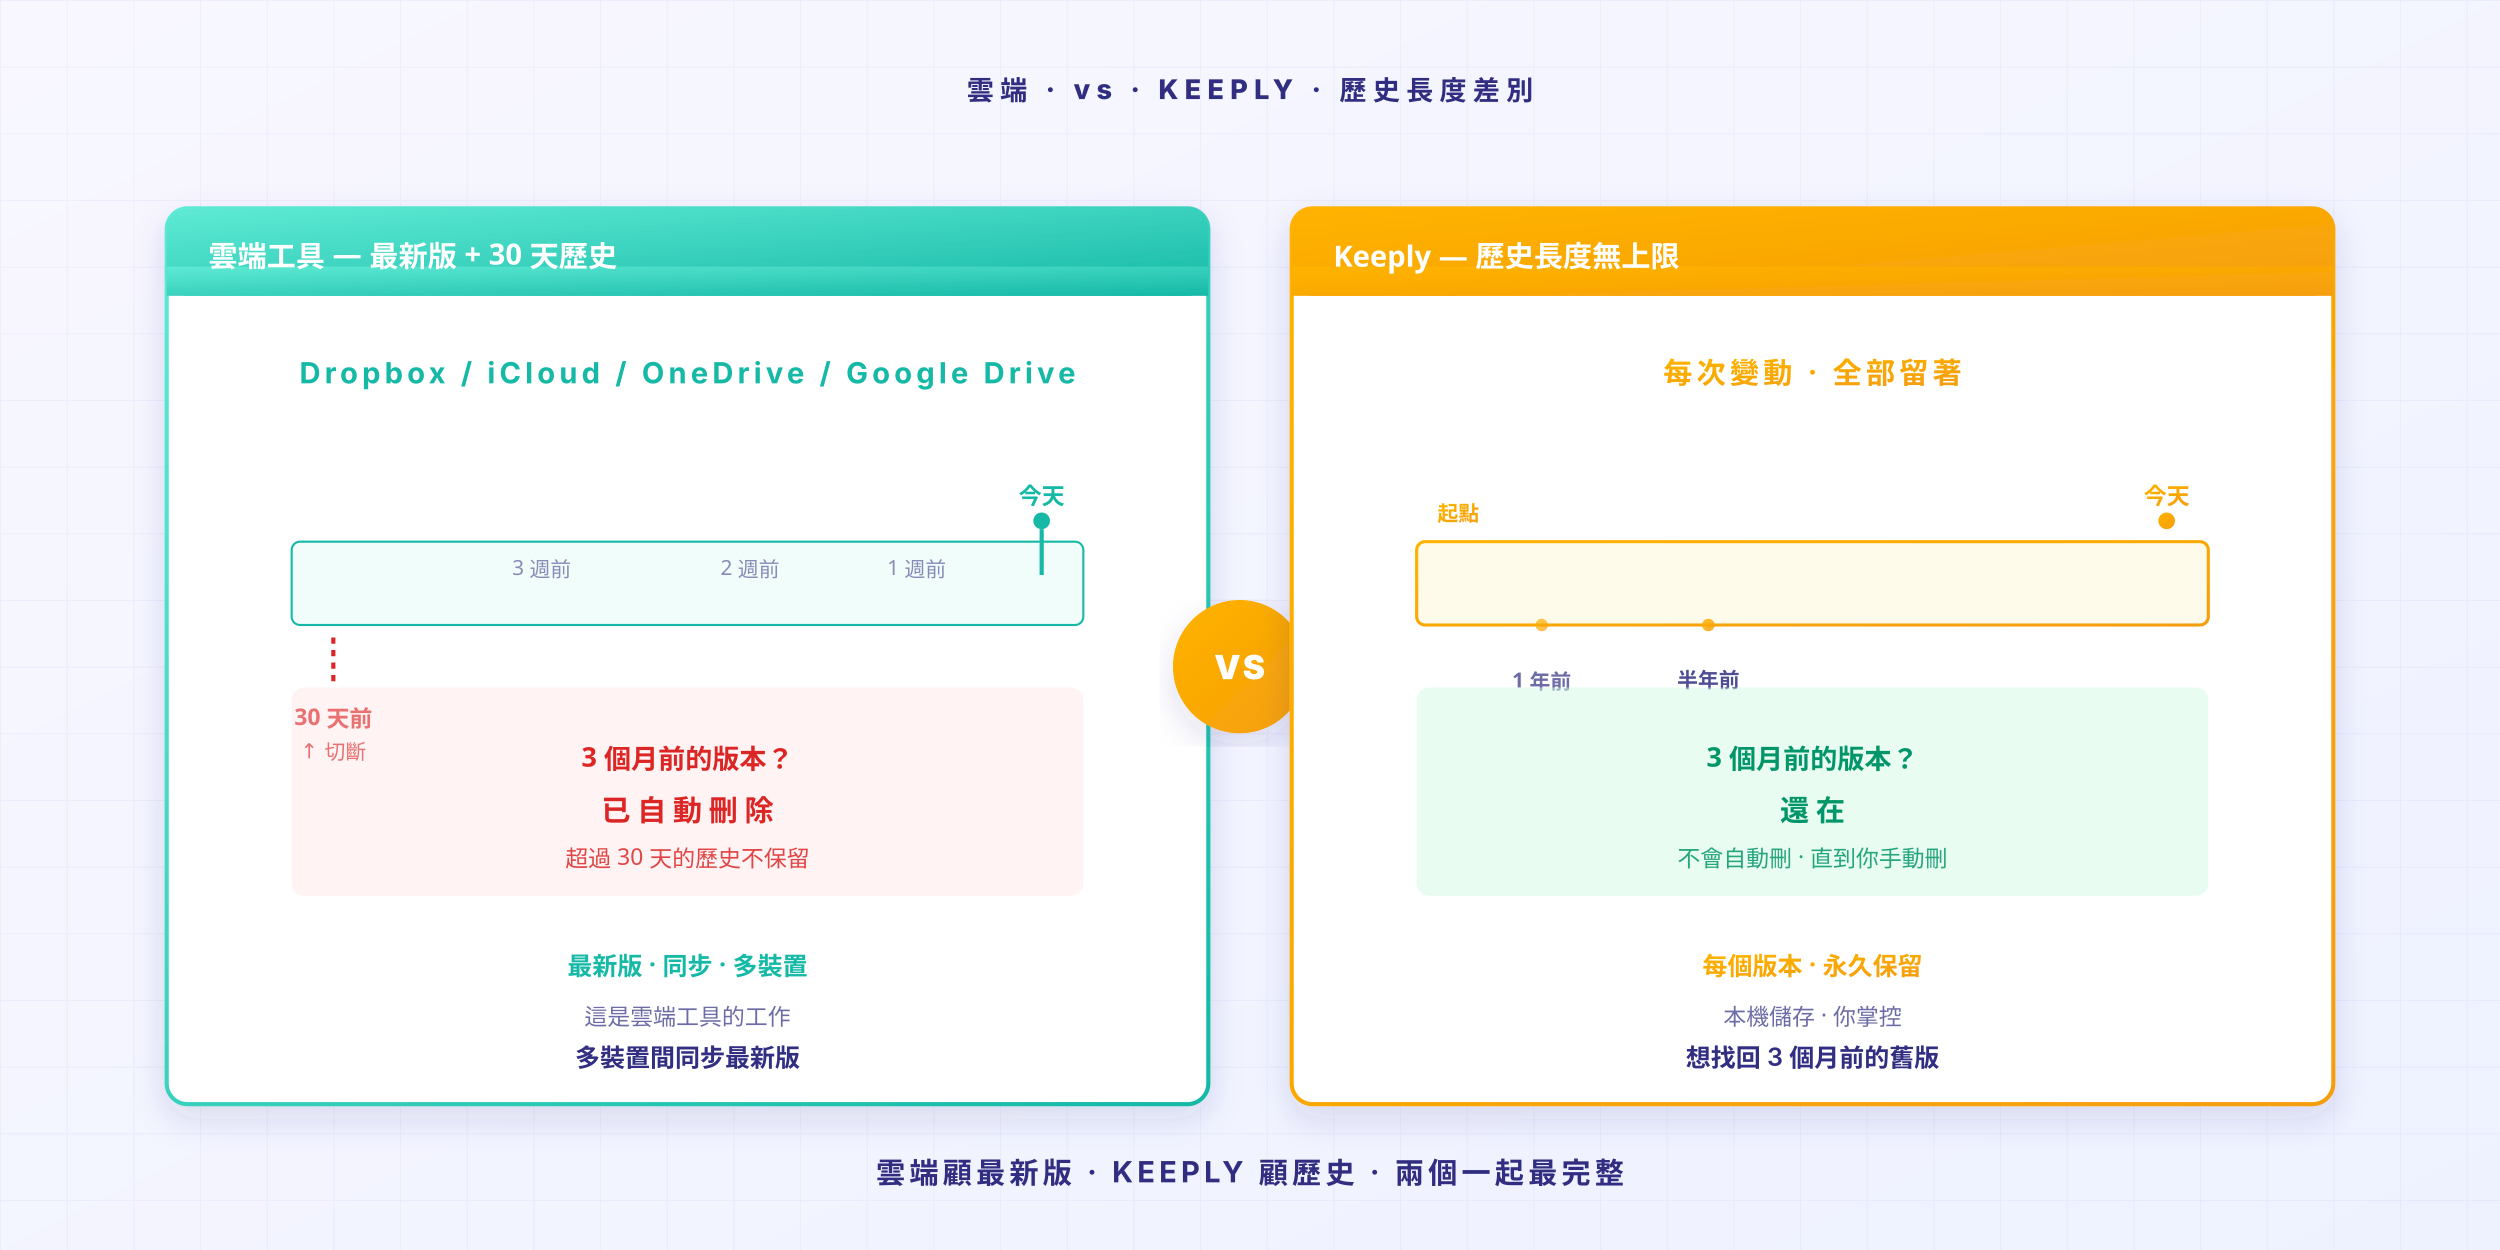
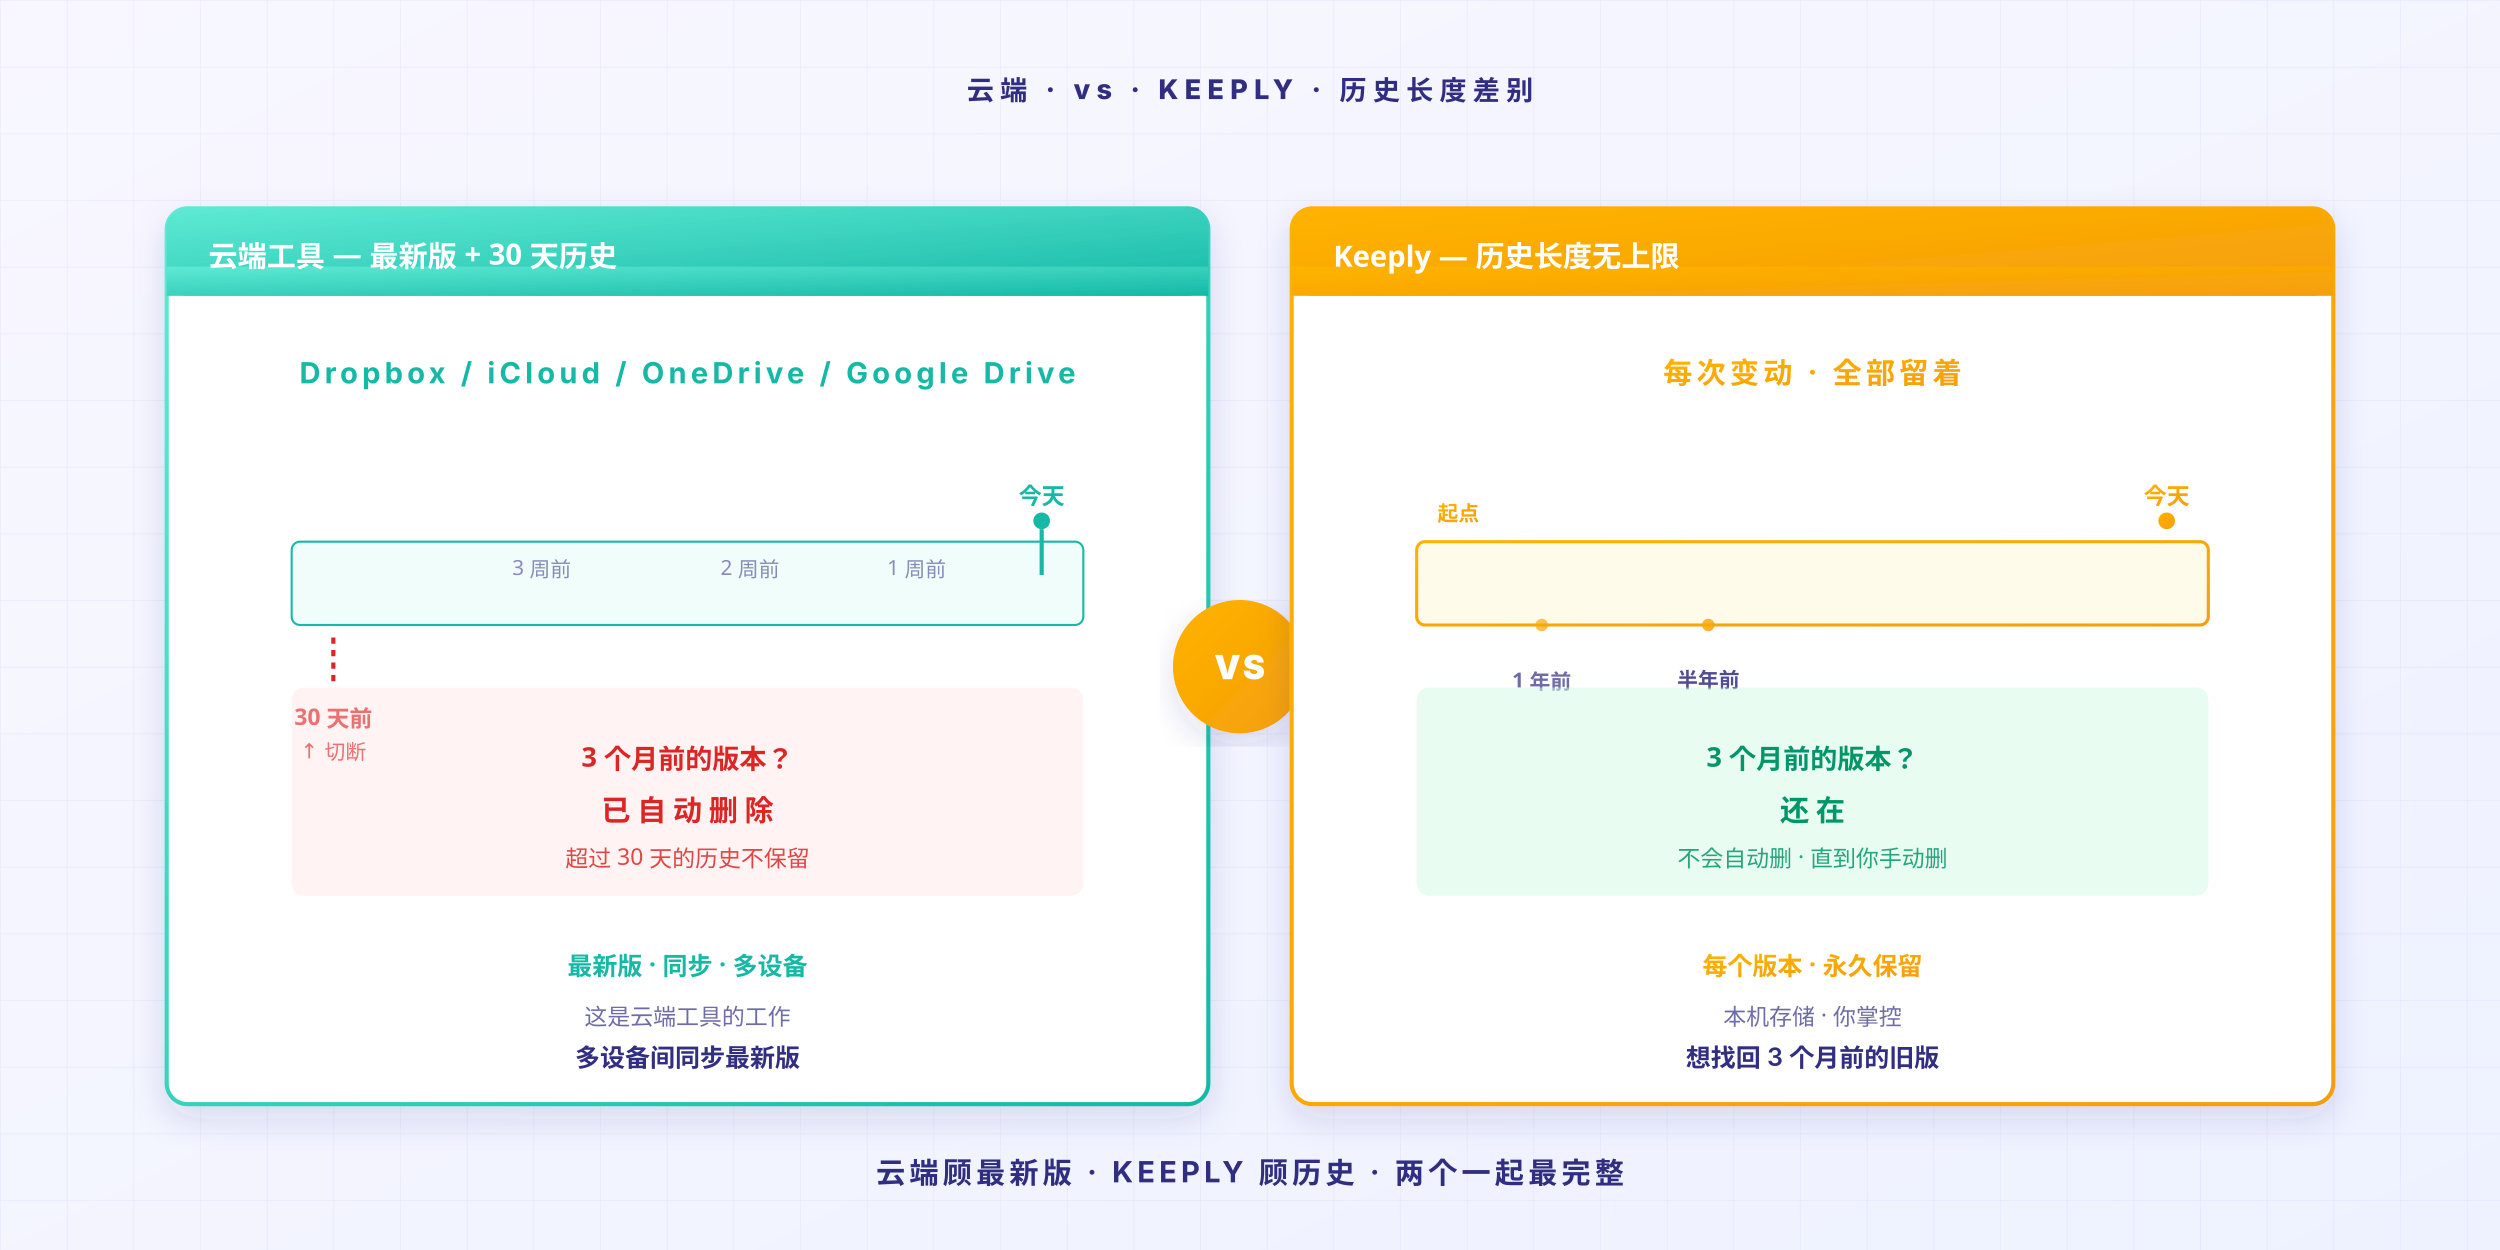
- <svg xmlns="http://www.w3.org/2000/svg" viewBox="0 0 1200 600" fill="none" font-family="'Inter','Noto Sans TC',system-ui,sans-serif">
+ <svg xmlns="http://www.w3.org/2000/svg" viewBox="0 0 1200 600" fill="none" font-family="'Inter','Noto Sans SC','PingFang SC',system-ui,sans-serif">
  <defs>
    <linearGradient id="g-indigo" x1="0" y1="0" x2="1" y2="1">
      <stop offset="0" stop-color="#4F46E5" />
      <stop offset="1" stop-color="#4338CA" />
    </linearGradient>
    <linearGradient id="g-amber" x1="0" y1="0" x2="1" y2="1">
      <stop offset="0" stop-color="#FFB300" />
      <stop offset="1" stop-color="#F59E0B" />
    </linearGradient>
    <linearGradient id="g-teal" x1="0" y1="0" x2="1" y2="1">
      <stop offset="0" stop-color="#5EEAD4" />
      <stop offset="1" stop-color="#14B8A6" />
    </linearGradient>
    <linearGradient id="g-paper" x1="0" y1="0" x2="1" y2="1">
      <stop offset="0" stop-color="#F8F7FF" />
      <stop offset="1" stop-color="#EEF2FF" />
    </linearGradient>
    <pattern id="grid" x="0" y="0" width="32" height="32" patternUnits="userSpaceOnUse">
      <path d="M 32 0 L 0 0 0 32" fill="none" stroke="#4338CA" stroke-width="1" opacity="0.05" />
    </pattern>
    <filter id="shadow">
      <feDropShadow dx="0" dy="6" stdDeviation="8" flood-color="#312E81" flood-opacity="0.14" />
    </filter>
  </defs>
  <rect width="1200" height="600" fill="url(#g-paper)" />
  <rect width="1200" height="600" fill="url(#grid)" />
-   <text x="600" y="48" font-size="13" font-weight="800" fill="#312E81" text-anchor="middle" letter-spacing="3">雲端 · vs · KEEPLY · 歷史長度差別</text>
+   <text x="600" y="48" font-size="13" font-weight="800" fill="#312E81" text-anchor="middle" letter-spacing="3">云端 · vs · KEEPLY · 历史长度差别</text>
  <g transform="translate(80, 100)" filter="url(#shadow)">
    <rect width="500" height="430" rx="10" fill="#ffffff" stroke="url(#g-teal)" stroke-width="2" />
    <rect width="500" height="42" rx="10" fill="url(#g-teal)" />
    <rect y="28" width="500" height="14" fill="url(#g-teal)" />
-     <text x="20" y="28" font-size="14" font-weight="700" fill="#ffffff" font-family="system-ui,sans-serif">雲端工具 — 最新版 + 30 天歷史</text>
+     <text x="20" y="28" font-size="14" font-weight="700" fill="#ffffff" font-family="system-ui,sans-serif">云端工具 — 最新版 + 30 天历史</text>
    <text x="250" y="84" font-size="14" font-weight="700" fill="#14B8A6" text-anchor="middle" letter-spacing="2">Dropbox / iCloud / OneDrive / Google Drive</text>
    <g transform="translate(60, 120)" font-family="system-ui,sans-serif">
      <rect x="0" y="40" width="380" height="40" rx="4" fill="#F0FDFA" stroke="#14B8A6" />
      <g transform="translate(360, 60)">
        <line x1="0" y1="-26" x2="0" y2="-4" stroke="#14B8A6" stroke-width="2" />
        <circle cx="0" cy="-30" r="4" fill="#14B8A6" />
        <text x="0" y="-38" font-size="11" font-weight="700" fill="#14B8A6" text-anchor="middle">今天</text>
      </g>
      <g transform="translate(20, 60)">
        <line x1="0" y1="26" x2="0" y2="50" stroke="#DC2626" stroke-width="2" stroke-dasharray="3 3" />
        <text x="0" y="68" font-size="11" font-weight="700" fill="#DC2626" text-anchor="middle">30 天前</text>
-         <text x="0" y="84" font-size="10" font-weight="500" fill="#DC2626" text-anchor="middle">↑ 切斷</text>
+         <text x="0" y="84" font-size="10" font-weight="500" fill="#DC2626" text-anchor="middle">↑ 切断</text>
      </g>
      <g font-size="10" font-weight="500" fill="#312E81" opacity="0.55">
-         <text x="120" y="56" text-anchor="middle">3 週前</text>
-         <text x="220" y="56" text-anchor="middle">2 週前</text>
-         <text x="300" y="56" text-anchor="middle">1 週前</text>
+         <text x="120" y="56" text-anchor="middle">3 周前</text>
+         <text x="220" y="56" text-anchor="middle">2 周前</text>
+         <text x="300" y="56" text-anchor="middle">1 周前</text>
      </g>
      <g transform="translate(0, 110)">
        <rect width="380" height="100" rx="6" fill="#FEE2E2" opacity="0.4" />
-         <text x="190" y="38" font-size="13" font-weight="700" fill="#DC2626" text-anchor="middle">3 個月前的版本？</text>
-         <text x="190" y="64" font-size="14" font-weight="900" fill="#DC2626" text-anchor="middle">已 自 動 刪 除</text>
-         <text x="190" y="86" font-size="11" font-weight="500" fill="#DC2626" text-anchor="middle" opacity="0.85">超過 30 天的歷史不保留</text>
+         <text x="190" y="38" font-size="13" font-weight="700" fill="#DC2626" text-anchor="middle">3 个月前的版本？</text>
+         <text x="190" y="64" font-size="14" font-weight="900" fill="#DC2626" text-anchor="middle">已 自 动 删 除</text>
+         <text x="190" y="86" font-size="11" font-weight="500" fill="#DC2626" text-anchor="middle" opacity="0.85">超过 30 天的历史不保留</text>
      </g>
-       <text x="190" y="248" font-size="12" font-weight="600" fill="#14B8A6" text-anchor="middle">最新版 · 同步 · 多裝置</text>
-       <text x="190" y="272" font-size="11" font-weight="500" fill="#312E81" opacity="0.7" text-anchor="middle">這是雲端工具的工作</text>
+       <text x="190" y="248" font-size="12" font-weight="600" fill="#14B8A6" text-anchor="middle">最新版 · 同步 · 多设备</text>
+       <text x="190" y="272" font-size="11" font-weight="500" fill="#312E81" opacity="0.7" text-anchor="middle">这是云端工具的工作</text>
    </g>
-     <text x="250" y="412" font-size="12" font-weight="600" fill="#312E81" text-anchor="middle">多裝置間同步最新版</text>
+     <text x="250" y="412" font-size="12" font-weight="600" fill="#312E81" text-anchor="middle">多设备间同步最新版</text>
  </g>
  <g transform="translate(595, 320)">
    <circle cx="0" cy="0" r="32" fill="url(#g-amber)" filter="url(#shadow)" />
    <text x="0" y="6" font-size="16" font-weight="900" fill="#ffffff" text-anchor="middle" letter-spacing="1">VS</text>
  </g>
  <g transform="translate(620, 100)" filter="url(#shadow)">
    <rect width="500" height="430" rx="10" fill="#ffffff" stroke="url(#g-amber)" stroke-width="2" />
    <rect width="500" height="42" rx="10" fill="url(#g-amber)" />
    <rect y="28" width="500" height="14" fill="url(#g-amber)" />
-     <text x="20" y="28" font-size="14" font-weight="700" fill="#ffffff" font-family="system-ui,sans-serif">Keeply — 歷史長度無上限</text>
-     <text x="250" y="84" font-size="14" font-weight="700" fill="url(#g-amber)" text-anchor="middle" letter-spacing="2">每次變動 · 全部留著</text>
+     <text x="20" y="28" font-size="14" font-weight="700" fill="#ffffff" font-family="system-ui,sans-serif">Keeply — 历史长度无上限</text>
+     <text x="250" y="84" font-size="14" font-weight="700" fill="url(#g-amber)" text-anchor="middle" letter-spacing="2">每次变动 · 全部留着</text>
    <g transform="translate(60, 120)" font-family="system-ui,sans-serif">
      <rect x="0" y="40" width="380" height="40" rx="4" fill="#FFFBEB" stroke="url(#g-amber)" stroke-width="1.5" />
      <g transform="translate(360, 60)">
        <line x1="0" y1="-26" x2="0" y2="-4" stroke="url(#g-amber)" stroke-width="2" />
        <circle cx="0" cy="-30" r="4" fill="url(#g-amber)" />
        <text x="0" y="-38" font-size="11" font-weight="700" fill="url(#g-amber)" text-anchor="middle">今天</text>
      </g>
      <g transform="translate(140, 60)">
        <circle cx="0" cy="20" r="3" fill="url(#g-amber)" opacity="0.85" />
        <text x="0" y="50" font-size="10" font-weight="600" fill="#312E81" text-anchor="middle" opacity="0.85">半年前</text>
      </g>
      <g transform="translate(60, 60)">
        <circle cx="0" cy="20" r="3" fill="url(#g-amber)" opacity="0.7" />
        <text x="0" y="50" font-size="10" font-weight="600" fill="#312E81" text-anchor="middle" opacity="0.7">1 年前</text>
      </g>
      <g transform="translate(20, 60)">
        <line x1="0" y1="-26" x2="0" y2="-4" stroke="url(#g-amber)" stroke-width="2" stroke-dasharray="3 3" />
-         <text x="0" y="-30" font-size="10" font-weight="700" fill="url(#g-amber)" text-anchor="middle">起點</text>
+         <text x="0" y="-30" font-size="10" font-weight="700" fill="url(#g-amber)" text-anchor="middle">起点</text>
      </g>
      <g transform="translate(0, 110)">
        <rect width="380" height="100" rx="6" fill="#D1FAE5" opacity="0.5" />
-         <text x="190" y="38" font-size="13" font-weight="700" fill="#059669" text-anchor="middle">3 個月前的版本？</text>
-         <text x="190" y="64" font-size="14" font-weight="900" fill="#059669" text-anchor="middle">還 在</text>
-         <text x="190" y="86" font-size="11" font-weight="500" fill="#059669" text-anchor="middle" opacity="0.85">不會自動刪 · 直到你手動刪</text>
+         <text x="190" y="38" font-size="13" font-weight="700" fill="#059669" text-anchor="middle">3 个月前的版本？</text>
+         <text x="190" y="64" font-size="14" font-weight="900" fill="#059669" text-anchor="middle">还 在</text>
+         <text x="190" y="86" font-size="11" font-weight="500" fill="#059669" text-anchor="middle" opacity="0.85">不会自动删 · 直到你手动删</text>
      </g>
-       <text x="190" y="248" font-size="12" font-weight="600" fill="url(#g-amber)" text-anchor="middle">每個版本 · 永久保留</text>
-       <text x="190" y="272" font-size="11" font-weight="500" fill="#312E81" opacity="0.7" text-anchor="middle">本機儲存 · 你掌控</text>
+       <text x="190" y="248" font-size="12" font-weight="600" fill="url(#g-amber)" text-anchor="middle">每个版本 · 永久保留</text>
+       <text x="190" y="272" font-size="11" font-weight="500" fill="#312E81" opacity="0.7" text-anchor="middle">本机存储 · 你掌控</text>
    </g>
-     <text x="250" y="412" font-size="12" font-weight="600" fill="#312E81" text-anchor="middle">想找回 3 個月前的舊版</text>
+     <text x="250" y="412" font-size="12" font-weight="600" fill="#312E81" text-anchor="middle">想找回 3 个月前的旧版</text>
  </g>
-   <text x="600" y="568" font-size="14" font-weight="700" fill="#312E81" text-anchor="middle" letter-spacing="2">雲端顧最新版 · KEEPLY 顧歷史 · 兩個一起最完整</text>
+   <text x="600" y="568" font-size="14" font-weight="700" fill="#312E81" text-anchor="middle" letter-spacing="2">云端顾最新版 · KEEPLY 顾历史 · 两个一起最完整</text>
</svg>
